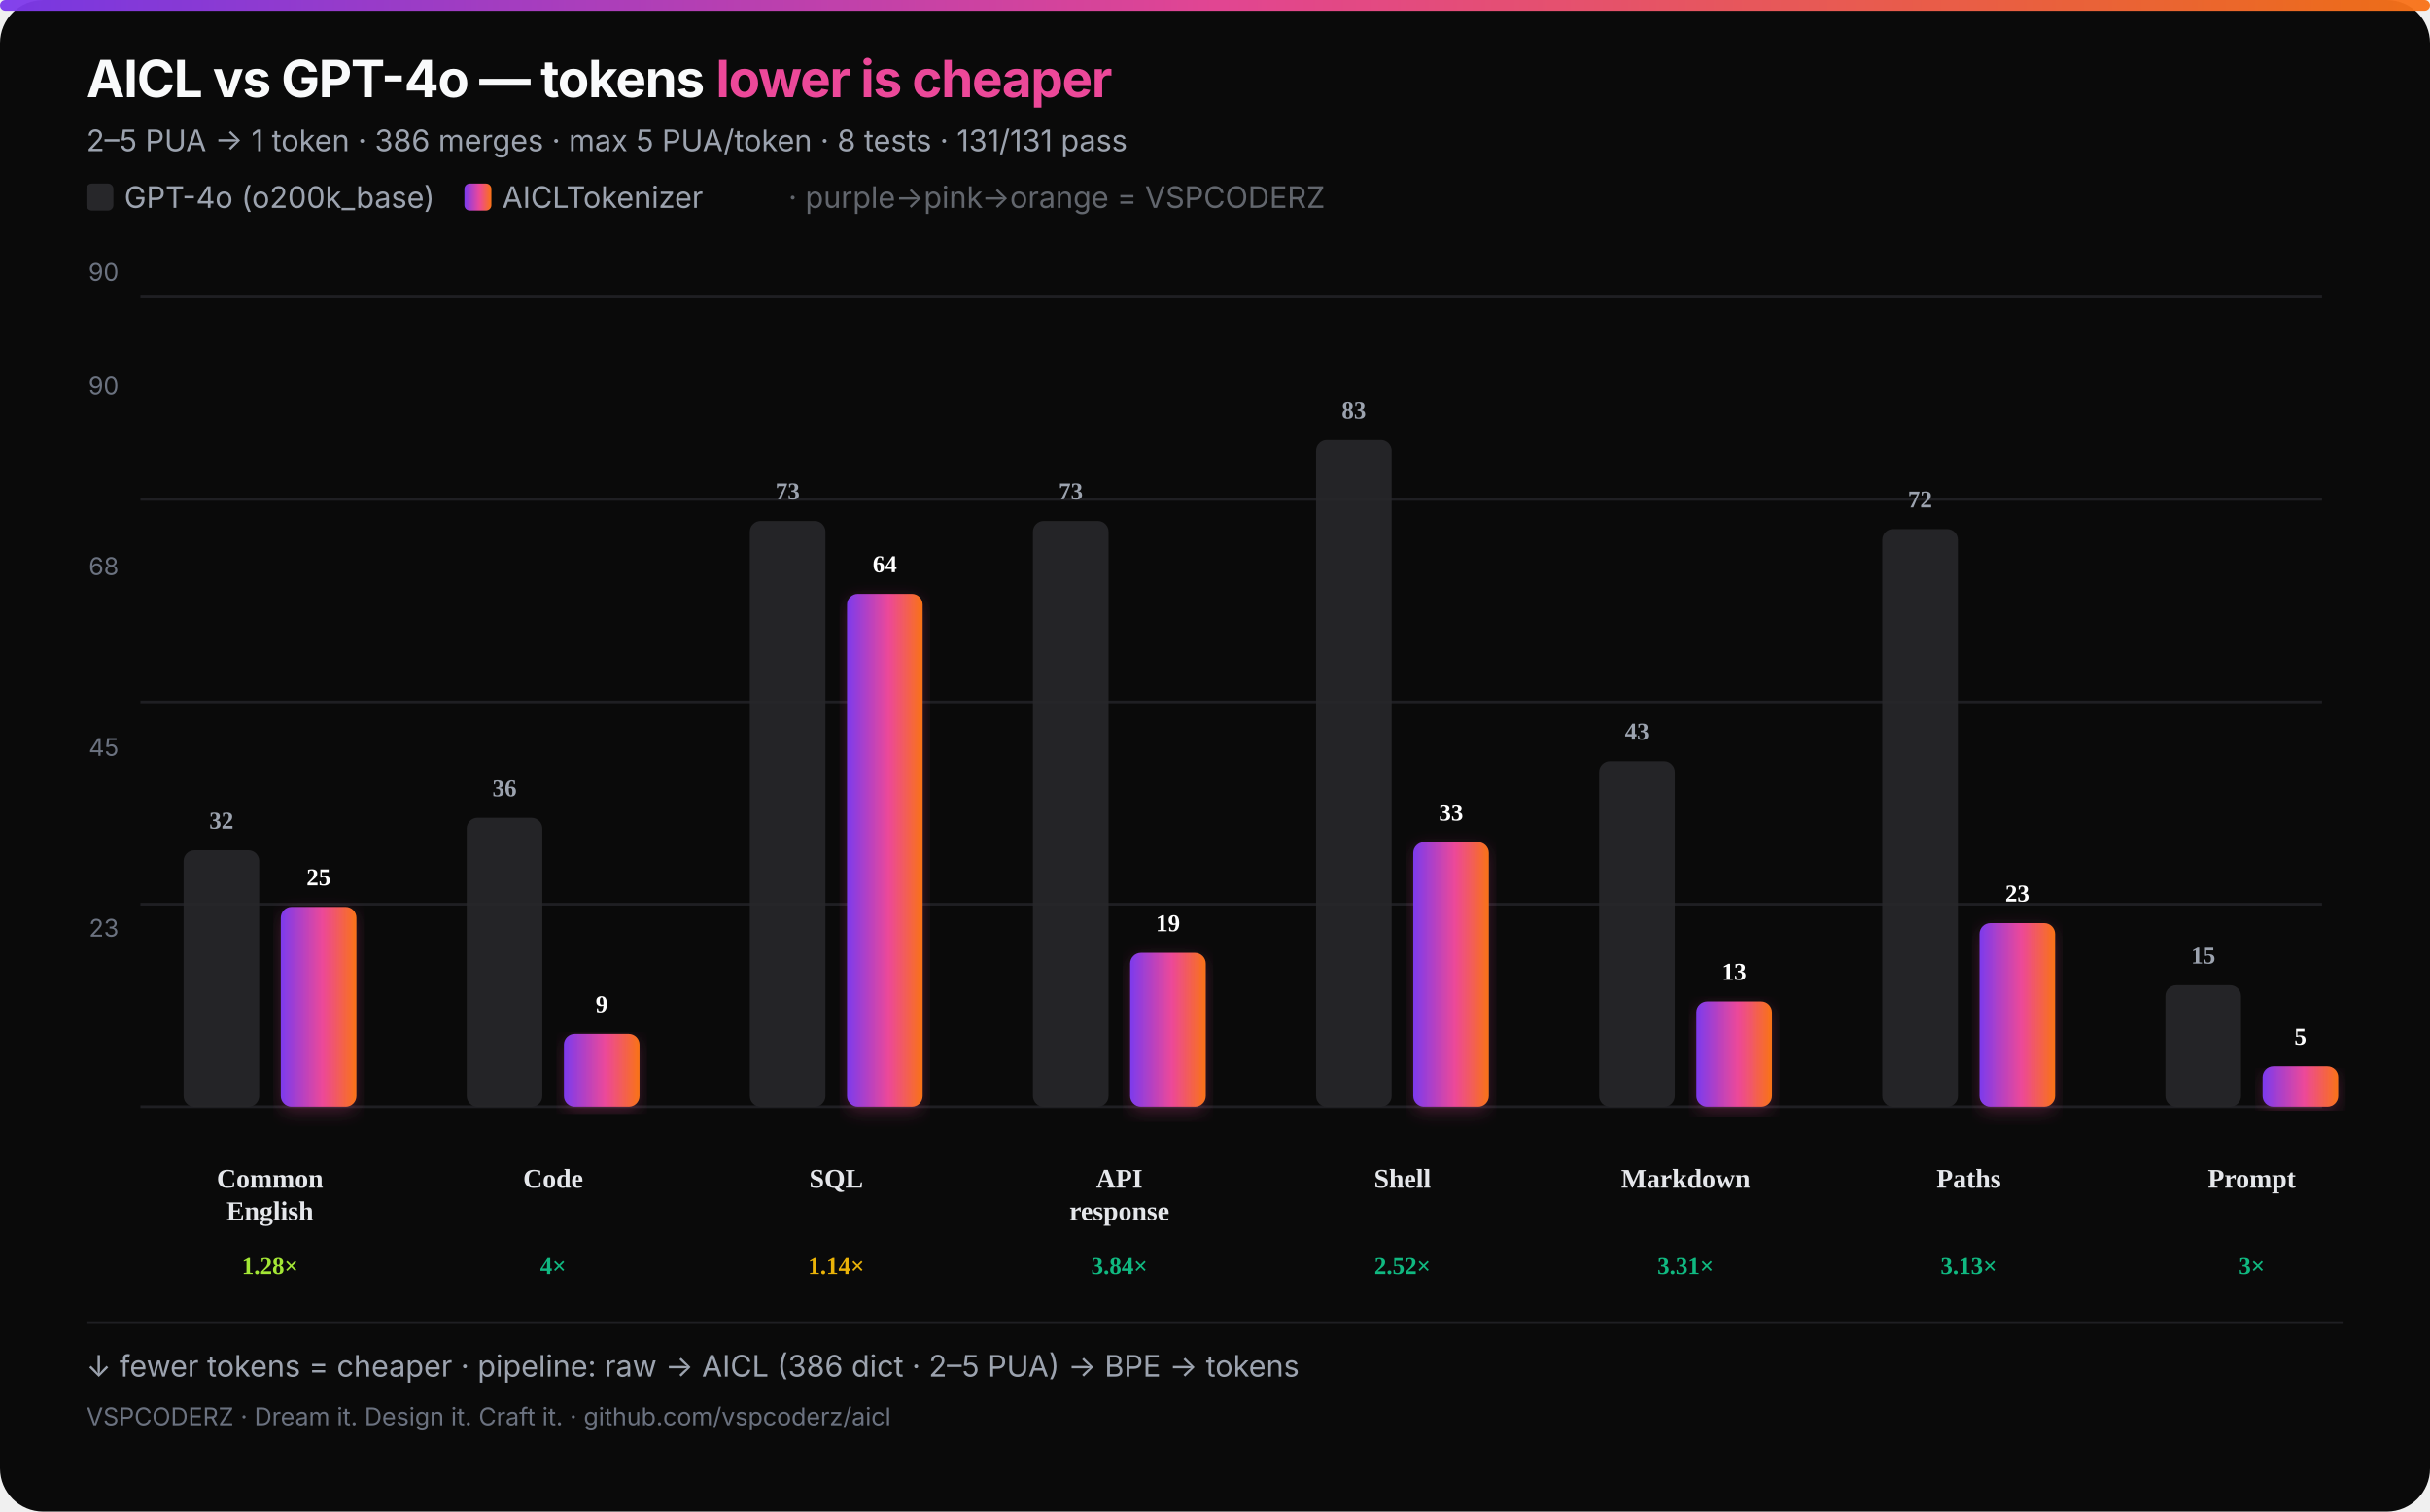
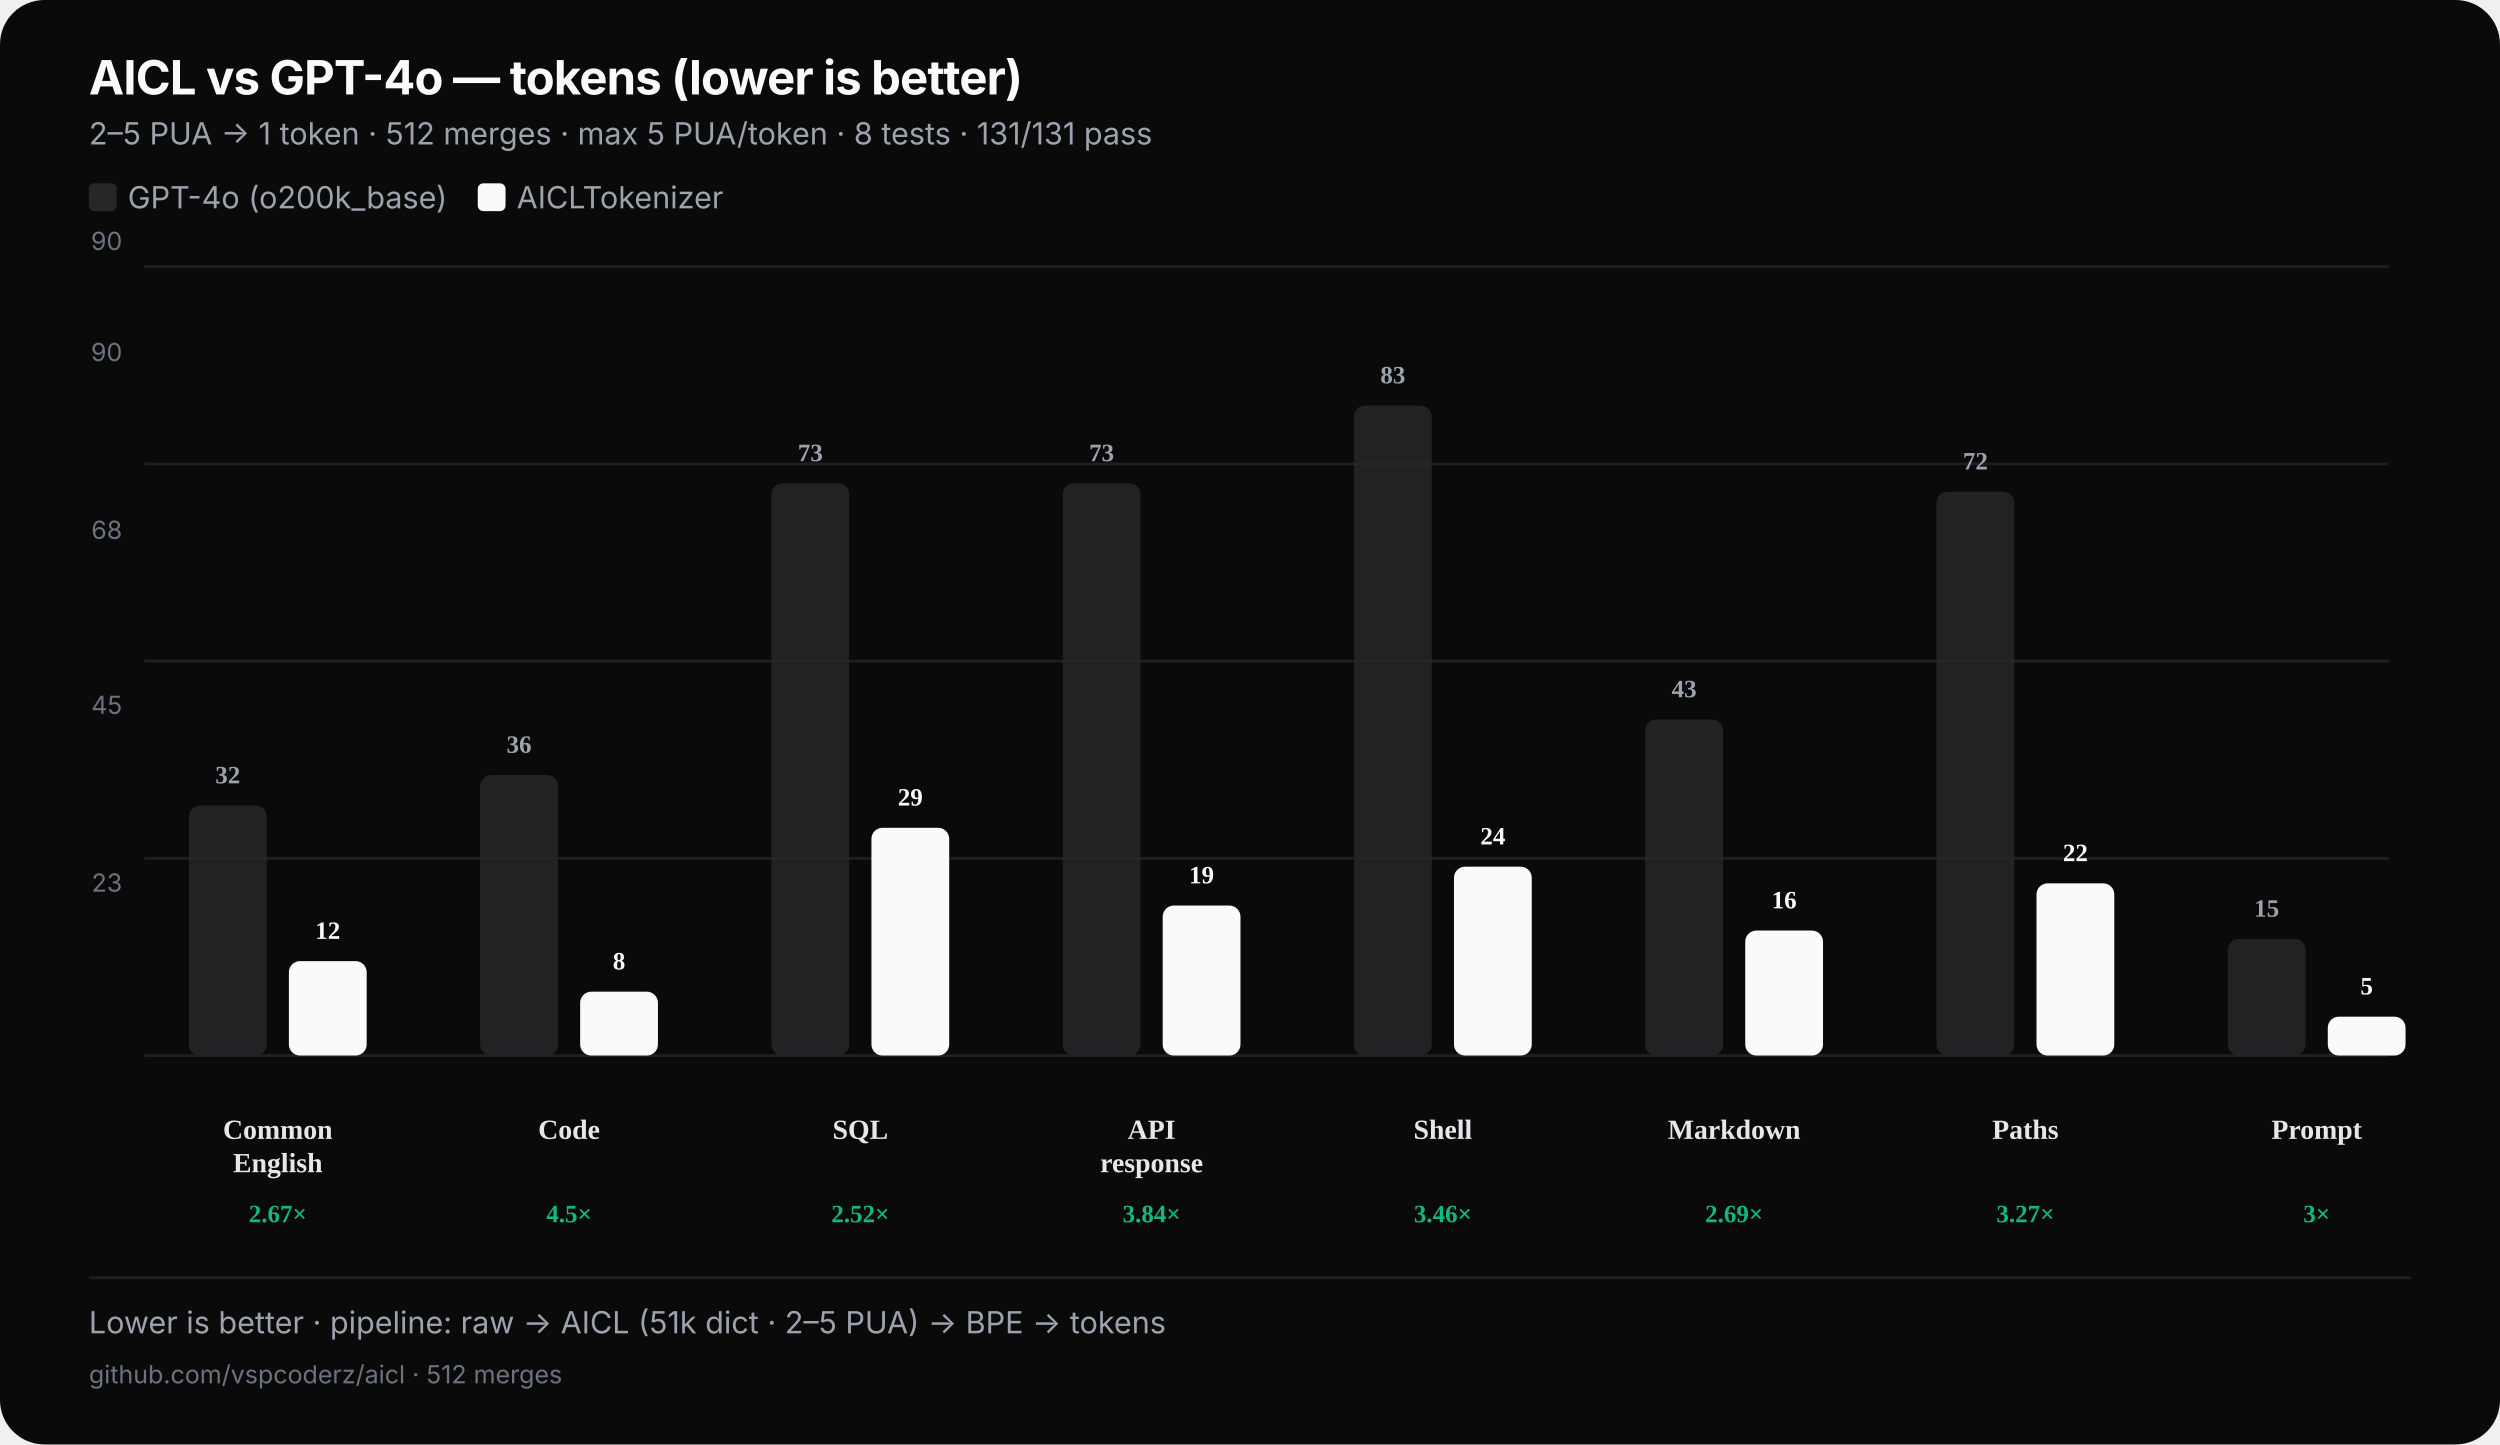
- <svg xmlns="http://www.w3.org/2000/svg" width="900" height="560">
-   <style>.t{font:700 19px 'Inter',system-ui,sans-serif;fill:#f9fafb;letter-spacing:-0.4px}.s{font:400 11px 'Inter',system-ui,sans-serif;fill:#9ca3af}.n{font:600 10px 'Inter',system-ui,sans-serif;fill:#e5e7eb}.a{font:400 9px 'Inter',system-ui,sans-serif;fill:#6b7280}</style>
-   <defs>
-     <linearGradient id="aiclGrad" x1="0" y1="0" x2="1" y2="0" gradientUnits="objectBoundingBox">
-       <stop offset="0%" stop-color="#7c3aed" />
-       <stop offset="55%" stop-color="#ec4899" />
-       <stop offset="100%" stop-color="#f97316" />
-     </linearGradient>
-     <linearGradient id="headerGrad" x1="0" y1="0" x2="1" y2="0">
-       <stop offset="0%" stop-color="#7c3aed" />
-       <stop offset="50%" stop-color="#ec4899" />
-       <stop offset="100%" stop-color="#f97316" />
-     </linearGradient>
-     <linearGradient id="vgrad" x1="0" y1="1" x2="0" y2="0">
-       <stop offset="0%" stop-color="#fafafa" stop-opacity="0.95" />
-       <stop offset="100%" stop-color="#fafafa" />
-     </linearGradient>
-     <filter id="glow">
-       <feDropShadow dx="0" dy="2" stdDeviation="3" flood-color="#ec4899" flood-opacity="0.25" />
-     </filter>
-   </defs>
-   <rect width="900" height="560" rx="16" fill="#0a0a0a" />
-   <rect width="900" height="4" rx="2" fill="url(#headerGrad)" opacity="0.95" />
-   <text x="32" y="36" class="t">AICL vs GPT-4o — tokens <tspan fill="#ec4899">lower is cheaper</tspan>
-   </text>
-   <text x="32" y="56" class="s">2–5 PUA → 1 token · 386 merges · max 5 PUA/token · 8 tests · 131/131 pass</text>
-   <g transform="translate(32,68)">
+ <svg xmlns="http://www.w3.org/2000/svg" width="900" height="520">
+   <style>.t{font:700 17px 'Inter',system-ui,sans-serif;fill:#f9fafb;letter-spacing:-0.3px}.s{font:400 11px 'Inter',system-ui,sans-serif;fill:#9ca3af}.n{font:600 10px 'Inter',system-ui,sans-serif;fill:#e5e7eb}.a{font:400 9px 'Inter',system-ui,sans-serif;fill:#6b7280}</style>
+   <rect width="900" height="520" rx="16" fill="#0a0a0a" />
+   <text x="32" y="34" class="t">AICL vs GPT-4o — tokens (lower is better)</text>
+   <text x="32" y="52" class="s">2–5 PUA → 1 token · 512 merges · max 5 PUA/token · 8 tests · 131/131 pass</text>
+   <g transform="translate(32,66)">
    <rect x="0" y="0" width="10" height="10" rx="2" fill="#27272a" />
    <text x="14" y="9" class="s">GPT-4o (o200k_base)</text>
-     <rect x="140" y="0" width="10" height="10" rx="2" fill="url(#aiclGrad)" />
+     <rect x="140" y="0" width="10" height="10" rx="2" fill="#fafafa" />
    <text x="154" y="9" class="s">AICLTokenizer</text>
-     <text x="260" y="9" class="s" opacity="0.6">· purple→pink→orange = VSPCODERZ</text>
  </g>
  <g stroke="#1f1f23" stroke-width="1">
-     <line x1="52" y1="110" x2="860" y2="110" />
-     <line x1="52" y1="185" x2="860" y2="185" />
-     <line x1="52" y1="260" x2="860" y2="260" />
-     <line x1="52" y1="335" x2="860" y2="335" />
-     <line x1="52" y1="410" x2="860" y2="410" />
+     <line x1="52" y1="96" x2="860" y2="96" />
+     <line x1="52" y1="167" x2="860" y2="167" />
+     <line x1="52" y1="238" x2="860" y2="238" />
+     <line x1="52" y1="309" x2="860" y2="309" />
+     <line x1="52" y1="380" x2="860" y2="380" />
  </g>
-   <text x="44" y="347" class="a" text-anchor="end">23</text>
-   <text x="44" y="280" class="a" text-anchor="end">45</text>
-   <text x="44" y="213" class="a" text-anchor="end">68</text>
-   <text x="44" y="146" class="a" text-anchor="end">90</text>
-   <text x="44" y="104" class="a" text-anchor="end">90</text>
+   <text x="44" y="321" class="a" text-anchor="end">23</text>
+   <text x="44" y="257" class="a" text-anchor="end">45</text>
+   <text x="44" y="194" class="a" text-anchor="end">68</text>
+   <text x="44" y="130" class="a" text-anchor="end">90</text>
+   <text x="44" y="90" class="a" text-anchor="end">90</text>
  <g>
-     <rect x="68" y="315" width="28" height="95" rx="4" fill="#27272a" opacity="0.9" />
-     <text x="82" y="307" text-anchor="middle" fill="#9ca3af" font-size="9" font-weight="600">32</text>
-     <rect x="104" y="336" width="28" height="74" rx="4" fill="url(#aiclGrad)" filter="url(#glow)" />
-     <text x="118" y="328" text-anchor="middle" fill="#fff" font-size="9" font-weight="700">25</text>
-     <text x="100" y="440" text-anchor="middle" font-size="10" font-weight="600" fill="#e5e7eb">Common</text>
-     <text x="100" y="452" text-anchor="middle" font-size="10" font-weight="600" fill="#e5e7eb">English</text>
-     <text x="100" y="472" text-anchor="middle" fill="#a3e635" font-size="9" font-weight="700">1.28×</text>
+     <rect x="68" y="290" width="28" height="90" rx="4" fill="#27272a" opacity="0.85" />
+     <text x="82" y="282" text-anchor="middle" fill="#9ca3af" font-size="9" font-weight="600">32</text>
+     <rect x="104" y="346" width="28" height="34" rx="4" fill="#fafafa" />
+     <text x="118" y="338" text-anchor="middle" fill="#fafafa" font-size="9" font-weight="700">12</text>
+     <text x="100" y="410" text-anchor="middle" font-size="10" font-weight="600" fill="#e5e7eb">Common</text>
+     <text x="100" y="422" text-anchor="middle" font-size="10" font-weight="600" fill="#e5e7eb">English</text>
+     <text x="100" y="440" text-anchor="middle" fill="#10b981" font-size="9" font-weight="700">2.67×</text>
  </g>
  <g>
-     <rect x="172.857" y="303" width="28" height="107" rx="4" fill="#27272a" opacity="0.9" />
-     <text x="186.857" y="295" text-anchor="middle" fill="#9ca3af" font-size="9" font-weight="600">36</text>
-     <rect x="208.857" y="383" width="28" height="27" rx="4" fill="url(#aiclGrad)" filter="url(#glow)" />
-     <text x="222.857" y="375" text-anchor="middle" fill="#fff" font-size="9" font-weight="700">9</text>
-     <text x="204.857" y="440" text-anchor="middle" font-size="10" font-weight="600" fill="#e5e7eb">Code</text>
-     <text x="204.857" y="472" text-anchor="middle" fill="#10b981" font-size="9" font-weight="700">4×</text>
+     <rect x="172.857" y="279" width="28" height="101" rx="4" fill="#27272a" opacity="0.85" />
+     <text x="186.857" y="271" text-anchor="middle" fill="#9ca3af" font-size="9" font-weight="600">36</text>
+     <rect x="208.857" y="357" width="28" height="23" rx="4" fill="#fafafa" />
+     <text x="222.857" y="349" text-anchor="middle" fill="#fafafa" font-size="9" font-weight="700">8</text>
+     <text x="204.857" y="410" text-anchor="middle" font-size="10" font-weight="600" fill="#e5e7eb">Code</text>
+     <text x="204.857" y="440" text-anchor="middle" fill="#10b981" font-size="9" font-weight="700">4.5×</text>
  </g>
  <g>
-     <rect x="277.714" y="193" width="28" height="217" rx="4" fill="#27272a" opacity="0.9" />
-     <text x="291.714" y="185" text-anchor="middle" fill="#9ca3af" font-size="9" font-weight="600">73</text>
-     <rect x="313.714" y="220" width="28" height="190" rx="4" fill="url(#aiclGrad)" filter="url(#glow)" />
-     <text x="327.714" y="212" text-anchor="middle" fill="#fff" font-size="9" font-weight="700">64</text>
-     <text x="309.714" y="440" text-anchor="middle" font-size="10" font-weight="600" fill="#e5e7eb">SQL</text>
-     <text x="309.714" y="472" text-anchor="middle" fill="#eab308" font-size="9" font-weight="700">1.14×</text>
+     <rect x="277.714" y="174" width="28" height="206" rx="4" fill="#27272a" opacity="0.85" />
+     <text x="291.714" y="166" text-anchor="middle" fill="#9ca3af" font-size="9" font-weight="600">73</text>
+     <rect x="313.714" y="298" width="28" height="82" rx="4" fill="#fafafa" />
+     <text x="327.714" y="290" text-anchor="middle" fill="#fafafa" font-size="9" font-weight="700">29</text>
+     <text x="309.714" y="410" text-anchor="middle" font-size="10" font-weight="600" fill="#e5e7eb">SQL</text>
+     <text x="309.714" y="440" text-anchor="middle" fill="#10b981" font-size="9" font-weight="700">2.52×</text>
  </g>
  <g>
-     <rect x="382.571" y="193" width="28" height="217" rx="4" fill="#27272a" opacity="0.9" />
-     <text x="396.571" y="185" text-anchor="middle" fill="#9ca3af" font-size="9" font-weight="600">73</text>
-     <rect x="418.571" y="353" width="28" height="57" rx="4" fill="url(#aiclGrad)" filter="url(#glow)" />
-     <text x="432.571" y="345" text-anchor="middle" fill="#fff" font-size="9" font-weight="700">19</text>
-     <text x="414.571" y="440" text-anchor="middle" font-size="10" font-weight="600" fill="#e5e7eb">API</text>
-     <text x="414.571" y="452" text-anchor="middle" font-size="10" font-weight="600" fill="#e5e7eb">response</text>
-     <text x="414.571" y="472" text-anchor="middle" fill="#10b981" font-size="9" font-weight="700">3.84×</text>
+     <rect x="382.571" y="174" width="28" height="206" rx="4" fill="#27272a" opacity="0.85" />
+     <text x="396.571" y="166" text-anchor="middle" fill="#9ca3af" font-size="9" font-weight="600">73</text>
+     <rect x="418.571" y="326" width="28" height="54" rx="4" fill="#fafafa" />
+     <text x="432.571" y="318" text-anchor="middle" fill="#fafafa" font-size="9" font-weight="700">19</text>
+     <text x="414.571" y="410" text-anchor="middle" font-size="10" font-weight="600" fill="#e5e7eb">API</text>
+     <text x="414.571" y="422" text-anchor="middle" font-size="10" font-weight="600" fill="#e5e7eb">response</text>
+     <text x="414.571" y="440" text-anchor="middle" fill="#10b981" font-size="9" font-weight="700">3.84×</text>
  </g>
  <g>
-     <rect x="487.429" y="163" width="28" height="247" rx="4" fill="#27272a" opacity="0.9" />
-     <text x="501.429" y="155" text-anchor="middle" fill="#9ca3af" font-size="9" font-weight="600">83</text>
-     <rect x="523.429" y="312" width="28" height="98" rx="4" fill="url(#aiclGrad)" filter="url(#glow)" />
-     <text x="537.429" y="304" text-anchor="middle" fill="#fff" font-size="9" font-weight="700">33</text>
-     <text x="519.429" y="440" text-anchor="middle" font-size="10" font-weight="600" fill="#e5e7eb">Shell</text>
-     <text x="519.429" y="472" text-anchor="middle" fill="#10b981" font-size="9" font-weight="700">2.52×</text>
+     <rect x="487.429" y="146" width="28" height="234" rx="4" fill="#27272a" opacity="0.85" />
+     <text x="501.429" y="138" text-anchor="middle" fill="#9ca3af" font-size="9" font-weight="600">83</text>
+     <rect x="523.429" y="312" width="28" height="68" rx="4" fill="#fafafa" />
+     <text x="537.429" y="304" text-anchor="middle" fill="#fafafa" font-size="9" font-weight="700">24</text>
+     <text x="519.429" y="410" text-anchor="middle" font-size="10" font-weight="600" fill="#e5e7eb">Shell</text>
+     <text x="519.429" y="440" text-anchor="middle" fill="#10b981" font-size="9" font-weight="700">3.46×</text>
  </g>
  <g>
-     <rect x="592.286" y="282" width="28" height="128" rx="4" fill="#27272a" opacity="0.9" />
-     <text x="606.286" y="274" text-anchor="middle" fill="#9ca3af" font-size="9" font-weight="600">43</text>
-     <rect x="628.286" y="371" width="28" height="39" rx="4" fill="url(#aiclGrad)" filter="url(#glow)" />
-     <text x="642.286" y="363" text-anchor="middle" fill="#fff" font-size="9" font-weight="700">13</text>
-     <text x="624.286" y="440" text-anchor="middle" font-size="10" font-weight="600" fill="#e5e7eb">Markdown</text>
-     <text x="624.286" y="472" text-anchor="middle" fill="#10b981" font-size="9" font-weight="700">3.31×</text>
+     <rect x="592.286" y="259" width="28" height="121" rx="4" fill="#27272a" opacity="0.85" />
+     <text x="606.286" y="251" text-anchor="middle" fill="#9ca3af" font-size="9" font-weight="600">43</text>
+     <rect x="628.286" y="335" width="28" height="45" rx="4" fill="#fafafa" />
+     <text x="642.286" y="327" text-anchor="middle" fill="#fafafa" font-size="9" font-weight="700">16</text>
+     <text x="624.286" y="410" text-anchor="middle" font-size="10" font-weight="600" fill="#e5e7eb">Markdown</text>
+     <text x="624.286" y="440" text-anchor="middle" fill="#10b981" font-size="9" font-weight="700">2.69×</text>
  </g>
  <g>
-     <rect x="697.143" y="196" width="28" height="214" rx="4" fill="#27272a" opacity="0.9" />
-     <text x="711.143" y="188" text-anchor="middle" fill="#9ca3af" font-size="9" font-weight="600">72</text>
-     <rect x="733.143" y="342" width="28" height="68" rx="4" fill="url(#aiclGrad)" filter="url(#glow)" />
-     <text x="747.143" y="334" text-anchor="middle" fill="#fff" font-size="9" font-weight="700">23</text>
-     <text x="729.143" y="440" text-anchor="middle" font-size="10" font-weight="600" fill="#e5e7eb">Paths</text>
-     <text x="729.143" y="472" text-anchor="middle" fill="#10b981" font-size="9" font-weight="700">3.13×</text>
+     <rect x="697.143" y="177" width="28" height="203" rx="4" fill="#27272a" opacity="0.85" />
+     <text x="711.143" y="169" text-anchor="middle" fill="#9ca3af" font-size="9" font-weight="600">72</text>
+     <rect x="733.143" y="318" width="28" height="62" rx="4" fill="#fafafa" />
+     <text x="747.143" y="310" text-anchor="middle" fill="#fafafa" font-size="9" font-weight="700">22</text>
+     <text x="729.143" y="410" text-anchor="middle" font-size="10" font-weight="600" fill="#e5e7eb">Paths</text>
+     <text x="729.143" y="440" text-anchor="middle" fill="#10b981" font-size="9" font-weight="700">3.27×</text>
  </g>
  <g>
-     <rect x="802" y="365" width="28" height="45" rx="4" fill="#27272a" opacity="0.9" />
-     <text x="816" y="357" text-anchor="middle" fill="#9ca3af" font-size="9" font-weight="600">15</text>
-     <rect x="838" y="395" width="28" height="15" rx="4" fill="url(#aiclGrad)" filter="url(#glow)" />
-     <text x="852" y="387" text-anchor="middle" fill="#fff" font-size="9" font-weight="700">5</text>
-     <text x="834" y="440" text-anchor="middle" font-size="10" font-weight="600" fill="#e5e7eb">Prompt</text>
-     <text x="834" y="472" text-anchor="middle" fill="#10b981" font-size="9" font-weight="700">3×</text>
+     <rect x="802" y="338" width="28" height="42" rx="4" fill="#27272a" opacity="0.85" />
+     <text x="816" y="330" text-anchor="middle" fill="#9ca3af" font-size="9" font-weight="600">15</text>
+     <rect x="838" y="366" width="28" height="14" rx="4" fill="#fafafa" />
+     <text x="852" y="358" text-anchor="middle" fill="#fafafa" font-size="9" font-weight="700">5</text>
+     <text x="834" y="410" text-anchor="middle" font-size="10" font-weight="600" fill="#e5e7eb">Prompt</text>
+     <text x="834" y="440" text-anchor="middle" fill="#10b981" font-size="9" font-weight="700">3×</text>
  </g>
-   <line x1="32" y1="490" x2="868" y2="490" stroke="#1f1f23" />
-   <text x="32" y="510" class="s">↓ fewer tokens = cheaper · pipeline: raw → AICL (386 dict · 2–5 PUA) → BPE → tokens</text>
-   <text x="32" y="528" class="a">VSPCODERZ · Dream it. Design it. Craft it. · github.com/vspcoderz/aicl</text>
+   <line x1="32" y1="460" x2="868" y2="460" stroke="#1f1f23" />
+   <text x="32" y="480" class="s">Lower is better · pipeline: raw → AICL (51k dict · 2–5 PUA) → BPE → tokens</text>
+   <text x="32" y="498" class="a">github.com/vspcoderz/aicl · 512 merges</text>
</svg>
